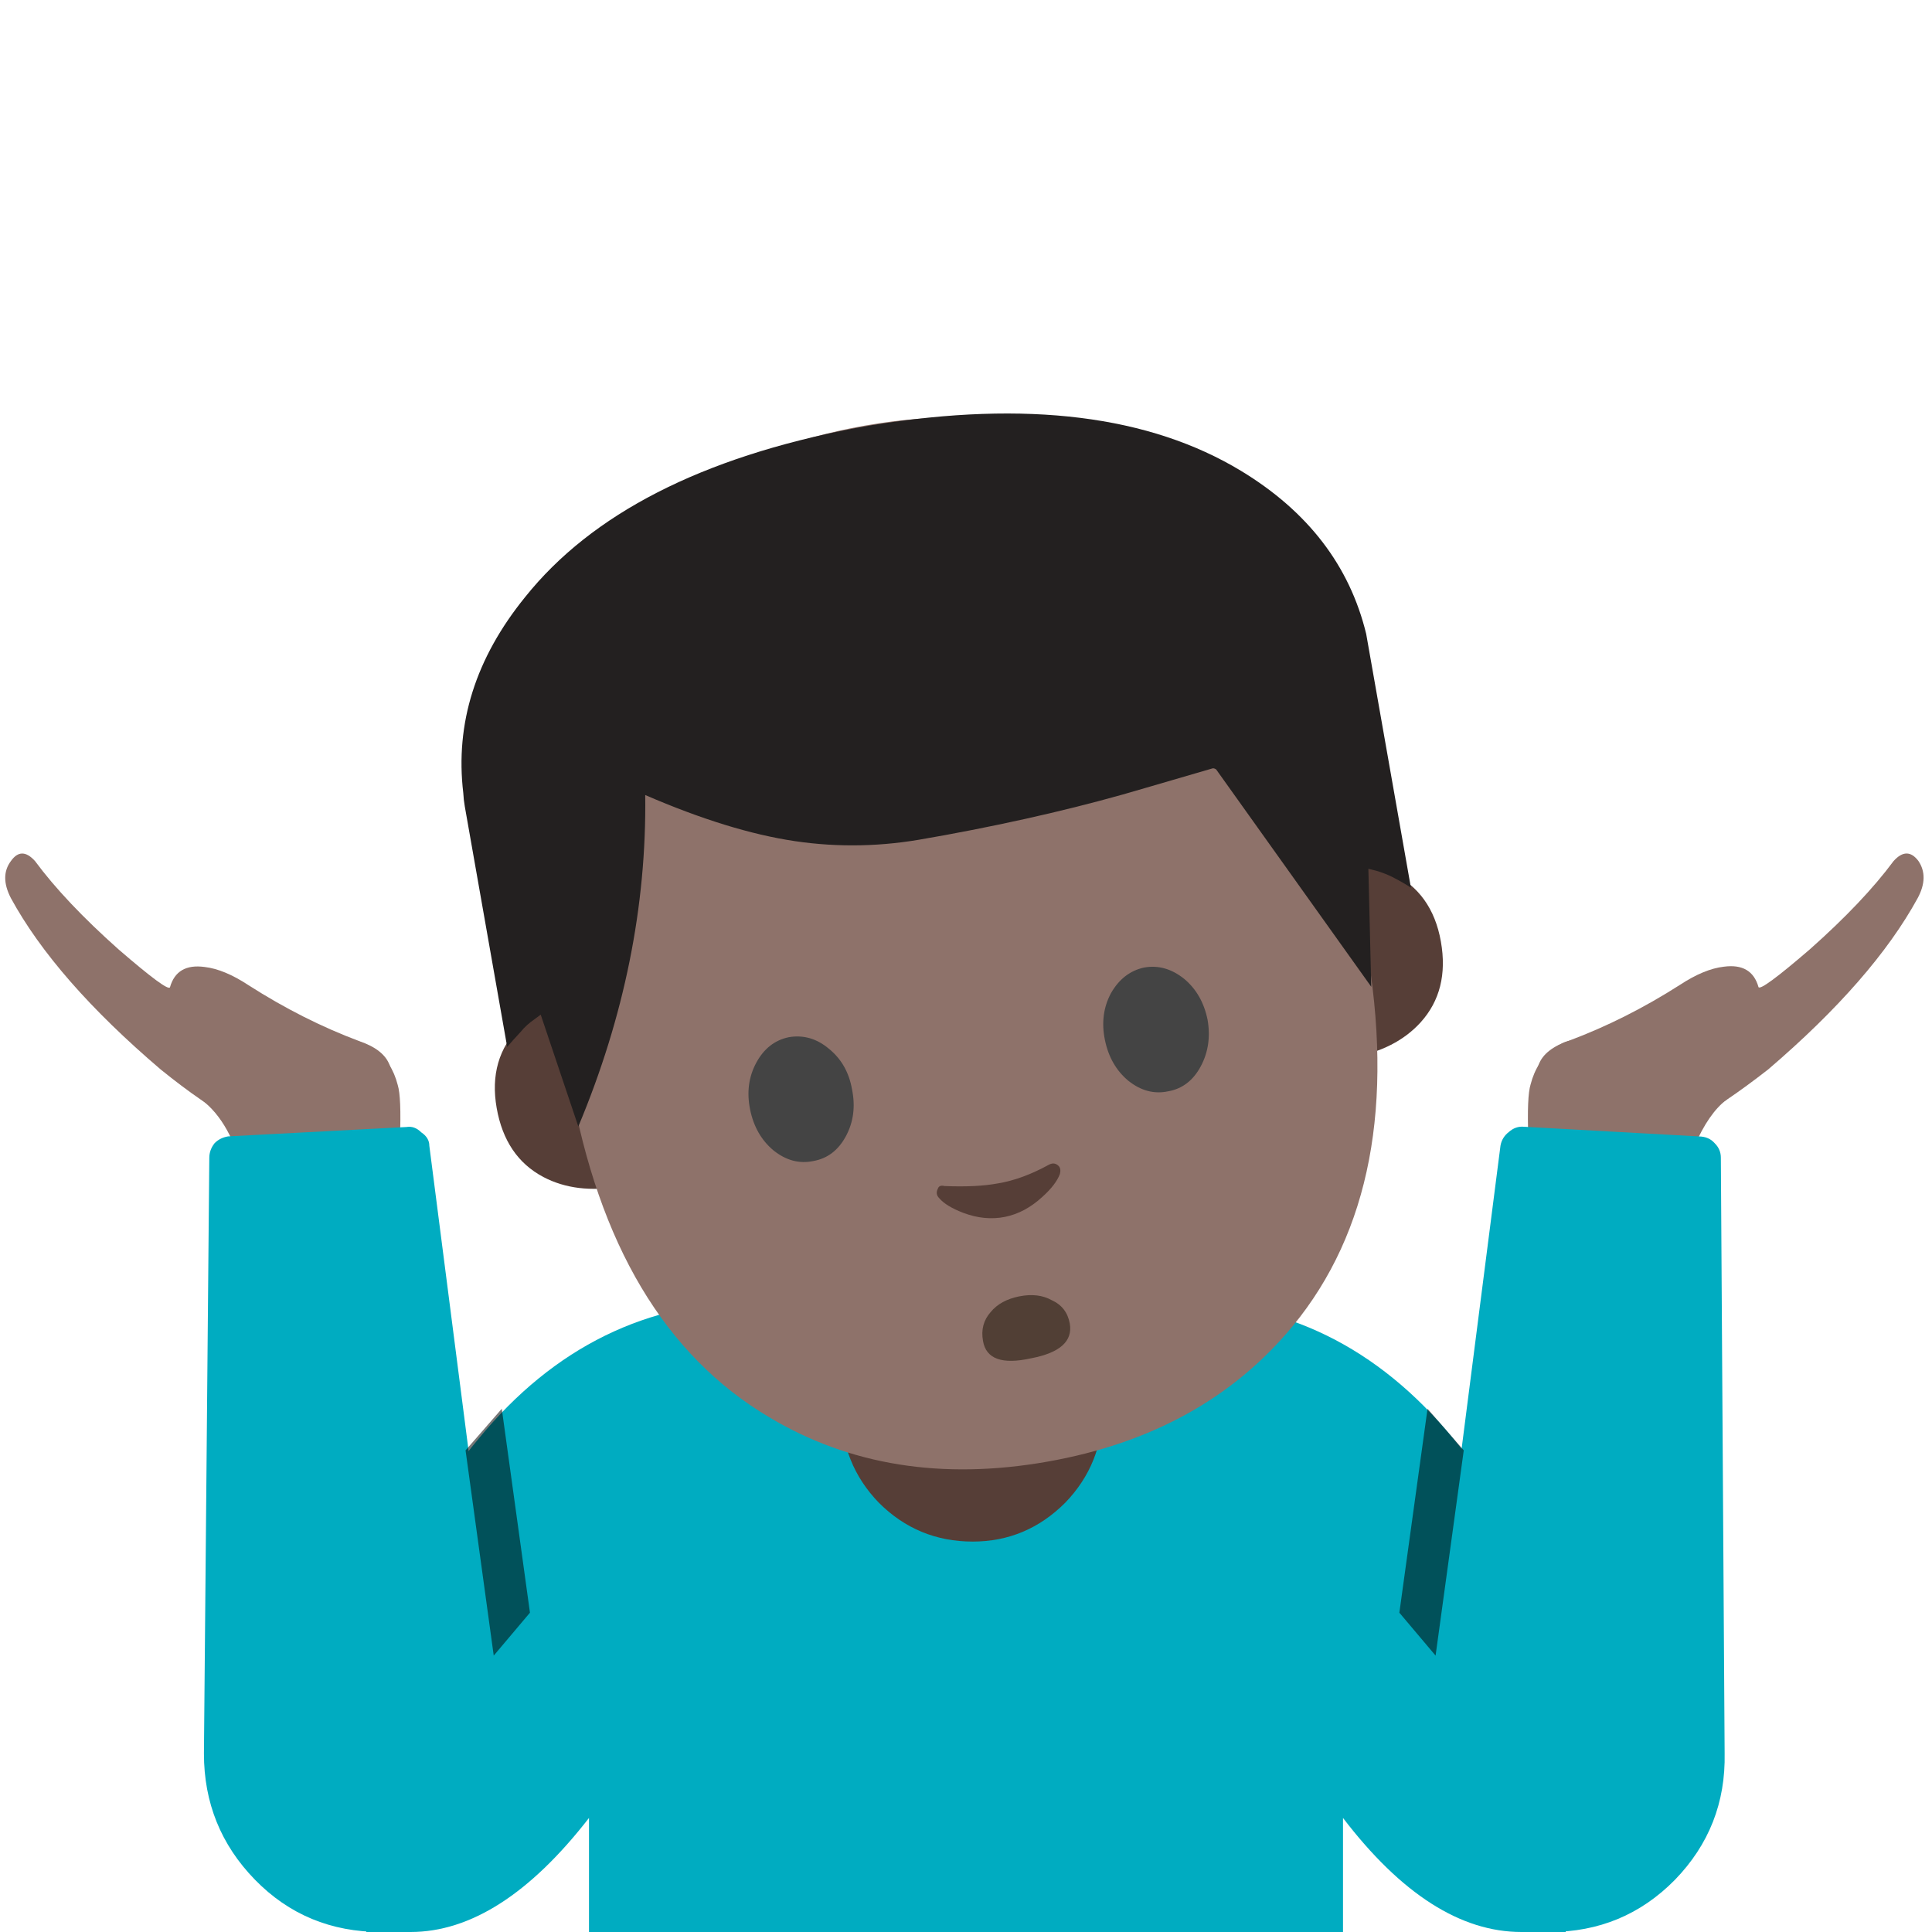
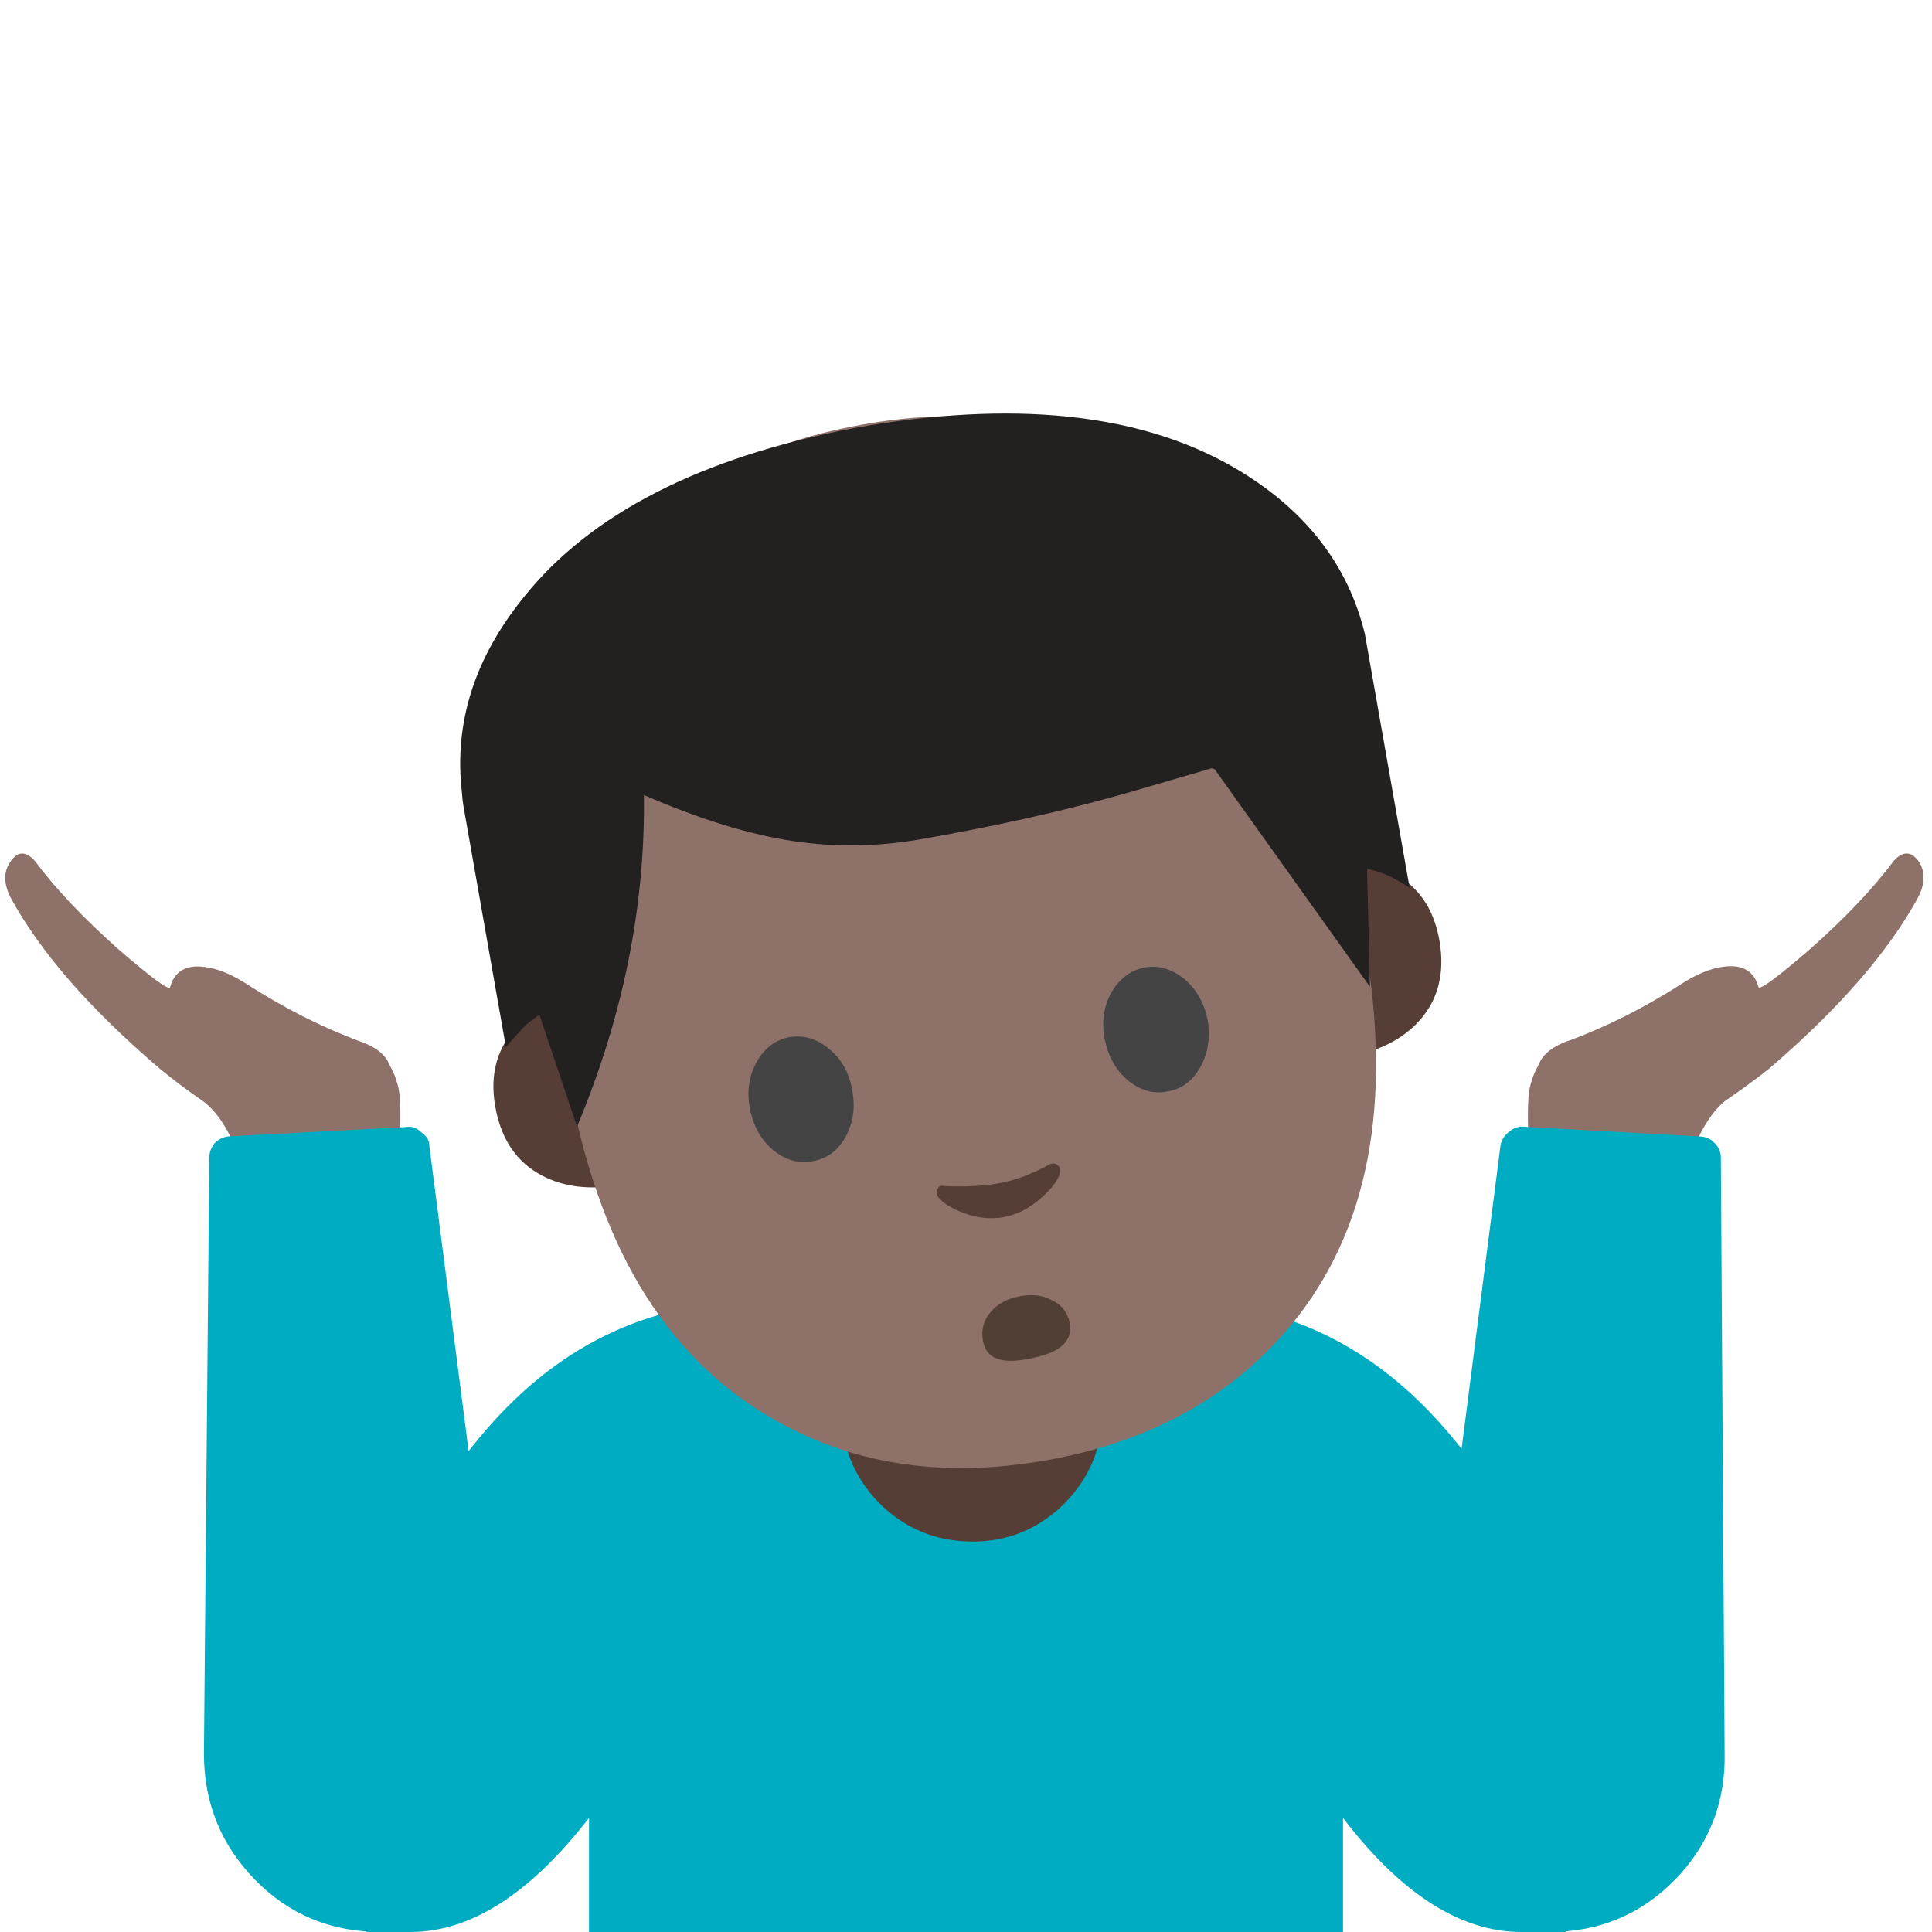
<svg xmlns="http://www.w3.org/2000/svg" xmlns:xlink="http://www.w3.org/1999/xlink" preserveAspectRatio="none" viewBox="0 0 72 72">
  <defs>
    <path id="a" fill="#00ACC1" d="M58.35 72v-6.25q0-7.15-4.2-12.15-4.2-5.1-10.4-5.1-4.55-.1-7.8-.15V72h14.1v-4.25Q53.3 72 56.7 72h1.65z" />
    <path id="b" fill="#8E726A" d="M102.5 73.1q1.75 3.1 5.15 2.6 2.65-.5 4.65-1.5 2-1.05 4.95-3.35 6.95-5.95 9.9-11.35.75-1.4.05-2.45-.75-1-1.65 0-2 2.7-5.55 5.85-3.25 2.8-3.4 2.5-.45-1.6-2.3-1.35-1.3.15-2.9 1.2-3.6 2.3-7.35 3.7-3.25 1.1-1.55 4.15z" />
    <path id="c" fill="#8E726A" d="M109.65 71.6l-5.55-2.65q-.5.1-1.05.5-1.15.85-1.55 2.4-.25.8-.15 3.55v1.75l5.55 1.95 4.75-1.15q.25-.9.7-2 .95-2.2 2.15-3.1l-4.85-1.25z" />
    <path id="d" fill="#00ACC1" d="M100.05 75q-.45.35-.55.9L94.1 118q-.6 3.95 2 7 2.65 3 6.65 3 4.9 0 8.3-3.45 3.4-3.5 3.3-8.4l-.25-39.45q0-.55-.4-.95-.35-.4-.9-.45l-11.75-.65q-.55-.05-1 .35z" />
-     <path id="e" fill="#020202" fill-opacity=".537" d="M53.2 52.5l-1.05 7.6 1.35 1.6 1.05-7.65-1.35-1.55z" />
-     <path id="f" fill="#00ACC1" d="M36 48.35q-6.4.15-7.75.15-6.2 0-10.4 5.1-4.2 5-4.2 12.15V72h1.65q3.35 0 6.65-4.25V72H36V48.35z" />
-     <path id="g" fill="#563E37" d="M36.25 57.45q2 0 3.45-1.45 1.4-1.45 1.4-3.5v-4.2h-9.75v4.2q0 2.05 1.4 3.5 1.45 1.45 3.5 1.45z" />
-     <path id="h" fill="#8E726A" d="M25.45 73.1q1.7-3.05-1.55-4.15-3.75-1.4-7.35-3.7-1.6-1.05-2.9-1.2-1.85-.25-2.3 1.35-.15.3-3.4-2.5-3.55-3.15-5.55-5.85-.9-1-1.6 0-.75 1 0 2.45 2.95 5.4 9.95 11.35 2.85 2.3 4.9 3.35 1.95.95 4.65 1.5 3.45.5 5.15-2.6z" />
-     <path id="i" fill="#8E726A" d="M24.9 69.45l-1.05-.5-5.5 2.65-4.9 1.25q1.95 1.45 2.85 5.1l4.8 1.15 5.5-1.95V75.4q.1-2.75-.15-3.55-.4-1.55-1.55-2.4z" />
-     <path id="j" fill="#00ACC1" d="M16 42.7q0-.3-.3-.5-.25-.25-.55-.2l-6.65.35q-.3.05-.5.25-.2.25-.2.55l-.2 22.2q0 2.75 1.9 4.7Q11.4 72 14.2 72q2.25 0 3.7-1.7 1.5-1.7 1.15-3.9L16 42.7z" />
-     <path id="k" fill="#020202" fill-opacity=".537" d="M19.75 60.1l-1.05-7.6-1.35 1.55 1.05 7.65 1.35-1.6z" />
-     <path id="l" fill="#563E37" d="M106.9 66.05h-3.6v20.3q4.75 0 7.85-2.4 3.6-2.8 3.6-8.05 0-5.3-3.9-8.1l-3.95-1.75z" />
-     <path id="m" fill="#563E37" d="M24.7 66.05h-3.65l-3.9 1.75q-3.95 2.8-3.95 8.1 0 5.25 3.6 8.05 3.1 2.4 7.9 2.4v-20.3z" />
-     <path id="n" fill="#8E726A" d="M106.75 73.8q0-30.45-8.65-45.45Q87.85 10.6 64 10.6q-23.9 0-34.15 17.75-8.65 15-8.65 45.45 0 25.9 14.6 38.45Q47.05 122 64 122q16.8 0 28.1-9.65 14.65-12.55 14.65-38.55z" />
-     <path id="o" fill="#232020" d="M63.35 24.5v-.8q-.4-6.25-5.65-10.85-7.2-6.3-21.15-6.5H35.5q-13.95.2-21.1 6.5-5.3 4.6-5.65 10.85-.05.4-.05.8v14.55q.35-.3.95-.75.4-.35.95-.6l.4-.2 1.05 6.95Q17.8 35.5 19.4 25.7q4.55 3 8.3 4.25 3.75 1.25 7.8 1.2h1.05q6.7-.05 12.3-.7l4.1-.45q.1 0 .2.1L60 44.45l1.05-6.95.45.2q.5.25.9.55.65.5.95.8V24.5z" />
-     <path id="p" fill="#563E37" d="M34.95 44.3q-.1.2.05.35.25.3.9.55.8.3 1.55.15t1.4-.75q.5-.45.65-.85.05-.2-.05-.3-.15-.15-.35-.05-1 .55-1.9.7-.8.15-2 .1-.2-.05-.25.1z" />
-     <path id="q" fill="#513F35" d="M71 87.6q-.2-1.1-1.2-1.55-.9-.5-2.15-.25t-1.9 1.05q-.7.8-.5 1.9.3 1.8 3.2 1.15 2.85-.55 2.55-2.3z" />
-     <path id="r" fill="#444" d="M56.55 72.1q-.3-1.7-1.55-2.7-1.2-1-2.65-.75-1.4.3-2.15 1.7t-.4 3.1q.35 1.7 1.55 2.7 1.25 1 2.65.7 1.4-.25 2.15-1.65t.4-3.1z" />
-     <path id="s" fill="#444" d="M73.7 65.7q-.75 1.4-.4 3.1.35 1.7 1.55 2.7 1.25 1 2.65.7 1.4-.25 2.15-1.65t.45-3.1q-.35-1.7-1.55-2.7-1.25-1-2.65-.75-1.4.3-2.2 1.7z" />
+     <path id="e" fill="#00ACC1" d="M36 48.35q-6.4.15-7.75.15-6.2 0-10.4 5.1-4.2 5-4.2 12.15V72h1.65q3.35 0 6.65-4.25V72H36V48.35z" />
+     <path id="f" fill="#563E37" d="M36.25 57.45q2 0 3.45-1.45 1.4-1.45 1.4-3.5v-4.2h-9.75v4.2q0 2.05 1.4 3.5 1.45 1.45 3.5 1.45z" />
+     <path id="g" fill="#8E726A" d="M25.45 73.1q1.7-3.05-1.55-4.15-3.75-1.4-7.35-3.7-1.6-1.05-2.9-1.2-1.85-.25-2.3 1.35-.15.3-3.4-2.5-3.55-3.15-5.55-5.85-.9-1-1.6 0-.75 1 0 2.45 2.95 5.4 9.95 11.35 2.85 2.3 4.9 3.35 1.95.95 4.65 1.5 3.45.5 5.15-2.6z" />
+     <path id="h" fill="#8E726A" d="M24.9 69.45l-1.05-.5-5.5 2.65-4.9 1.25q1.95 1.45 2.85 5.1l4.8 1.15 5.5-1.95V75.4q.1-2.75-.15-3.55-.4-1.55-1.55-2.4z" />
+     <path id="i" fill="#00ACC1" d="M16 42.7q0-.3-.3-.5-.25-.25-.55-.2l-6.65.35q-.3.05-.5.25-.2.25-.2.55l-.2 22.2q0 2.75 1.9 4.7Q11.4 72 14.2 72q2.25 0 3.7-1.7 1.5-1.7 1.15-3.9L16 42.7z" />
+     <path id="j" fill="#563E37" d="M106.9 66.05h-3.6v20.3q4.75 0 7.85-2.4 3.6-2.8 3.6-8.05 0-5.3-3.9-8.1l-3.95-1.75z" />
+     <path id="k" fill="#563E37" d="M24.7 66.05h-3.65l-3.9 1.75q-3.95 2.8-3.95 8.1 0 5.25 3.6 8.05 3.1 2.4 7.9 2.4v-20.3z" />
+     <path id="l" fill="#8E726A" d="M106.75 73.8q0-30.45-8.65-45.45Q87.85 10.6 64 10.6q-23.9 0-34.15 17.75-8.65 15-8.65 45.45 0 25.9 14.6 38.45Q47.05 122 64 122q16.8 0 28.1-9.65 14.65-12.55 14.65-38.55z" />
+     <path id="m" fill="#232020" d="M63.35 24.5v-.8q-.4-6.25-5.65-10.85-7.2-6.3-21.15-6.5H35.5q-13.95.2-21.1 6.5-5.3 4.6-5.65 10.85-.05.4-.05.8v14.55q.35-.3.95-.75.4-.35.95-.6l.4-.2 1.05 6.95Q17.8 35.5 19.4 25.7q4.55 3 8.3 4.25 3.75 1.25 7.8 1.2h1.05q6.7-.05 12.3-.7l4.1-.45q.1 0 .2.1L60 44.45l1.05-6.95.45.2q.5.25.9.55.65.5.95.8V24.5z" />
+     <path id="n" fill="#563E37" d="M35.2 44.2q-.2-.05-.25.1-.1.2.05.35.25.3.9.55.8.3 1.55.15t1.4-.75q.5-.45.65-.85.05-.2-.05-.3-.15-.15-.35-.05-1 .55-1.9.7-.8.15-2 .1z" />
+     <path id="o" fill="#513F35" d="M71 87.6q-.2-1.1-1.2-1.55-.9-.5-2.15-.25t-1.9 1.05q-.7.8-.5 1.9.3 1.8 3.2 1.15 2.85-.55 2.55-2.3z" />
+     <path id="p" fill="#444" d="M56.55 72.1q-.3-1.7-1.55-2.7-1.2-1-2.65-.75-1.4.3-2.15 1.7t-.4 3.1q.35 1.7 1.55 2.7 1.25 1 2.65.7 1.4-.25 2.15-1.65t.4-3.1z" />
+     <path id="q" fill="#444" d="M73.7 65.7q-.75 1.4-.4 3.1.35 1.7 1.55 2.7 1.25 1 2.65.7 1.4-.25 2.15-1.65t.45-3.1q-.35-1.7-1.55-2.7-1.25-1-2.65-.75-1.4.3-2.2 1.7z" />
  </defs>
  <use xlink:href="#a" />
  <use transform="matrix(.56247 0 0 .56247 -.05 0)" xlink:href="#b" />
  <use transform="matrix(.56247 0 0 .56247 -.05 0)" xlink:href="#c" />
  <use transform="translate(-.05) scale(.5625)" xlink:href="#d" />
  <use xlink:href="#e" />
  <use xlink:href="#f" />
-   <use xlink:href="#g" />
+   <use transform="rotate(.078) scale(.56247)" xlink:href="#g" />
  <use transform="rotate(.078) scale(.56247)" xlink:href="#h" />
-   <use transform="rotate(.078) scale(.56247)" xlink:href="#i" />
-   <use xlink:href="#j" />
-   <use xlink:href="#k" />
-   <use transform="matrix(.34651 -.06108 .06108 .34651 9.3 15.8)" xlink:href="#l" />
-   <use transform="matrix(.34651 -.06108 .06108 .34651 9.3 15.8)" xlink:href="#m" />
-   <use transform="rotate(-9.996 96.735 -45.689) scale(.35193)" xlink:href="#n" />
-   <use transform="rotate(-9.995 95.55 -45.22) scale(.62577)" xlink:href="#o" />
-   <use xlink:href="#p" />
+   <use xlink:href="#i" />
+   <use transform="rotate(-9.994 94.677 -45.015) scale(.35182)" xlink:href="#j" />
+   <use transform="rotate(-9.994 94.677 -45.015) scale(.35182)" xlink:href="#k" />
+   <use transform="matrix(.34657 -.06108 .06108 .34657 9.35 16.05)" xlink:href="#l" />
+   <use transform="matrix(.61626 -.10863 .10863 .61626 9.25 15.9)" xlink:href="#m" />
+   <use xlink:href="#n" />
+   <use transform="rotate(.078) scale(.56247)" xlink:href="#o" />
+   <use transform="rotate(.078) scale(.56247)" xlink:href="#p" />
  <use transform="rotate(.078) scale(.56247)" xlink:href="#q" />
-   <use transform="rotate(.078) scale(.56247)" xlink:href="#r" />
-   <use transform="rotate(.078) scale(.56247)" xlink:href="#s" />
</svg>
